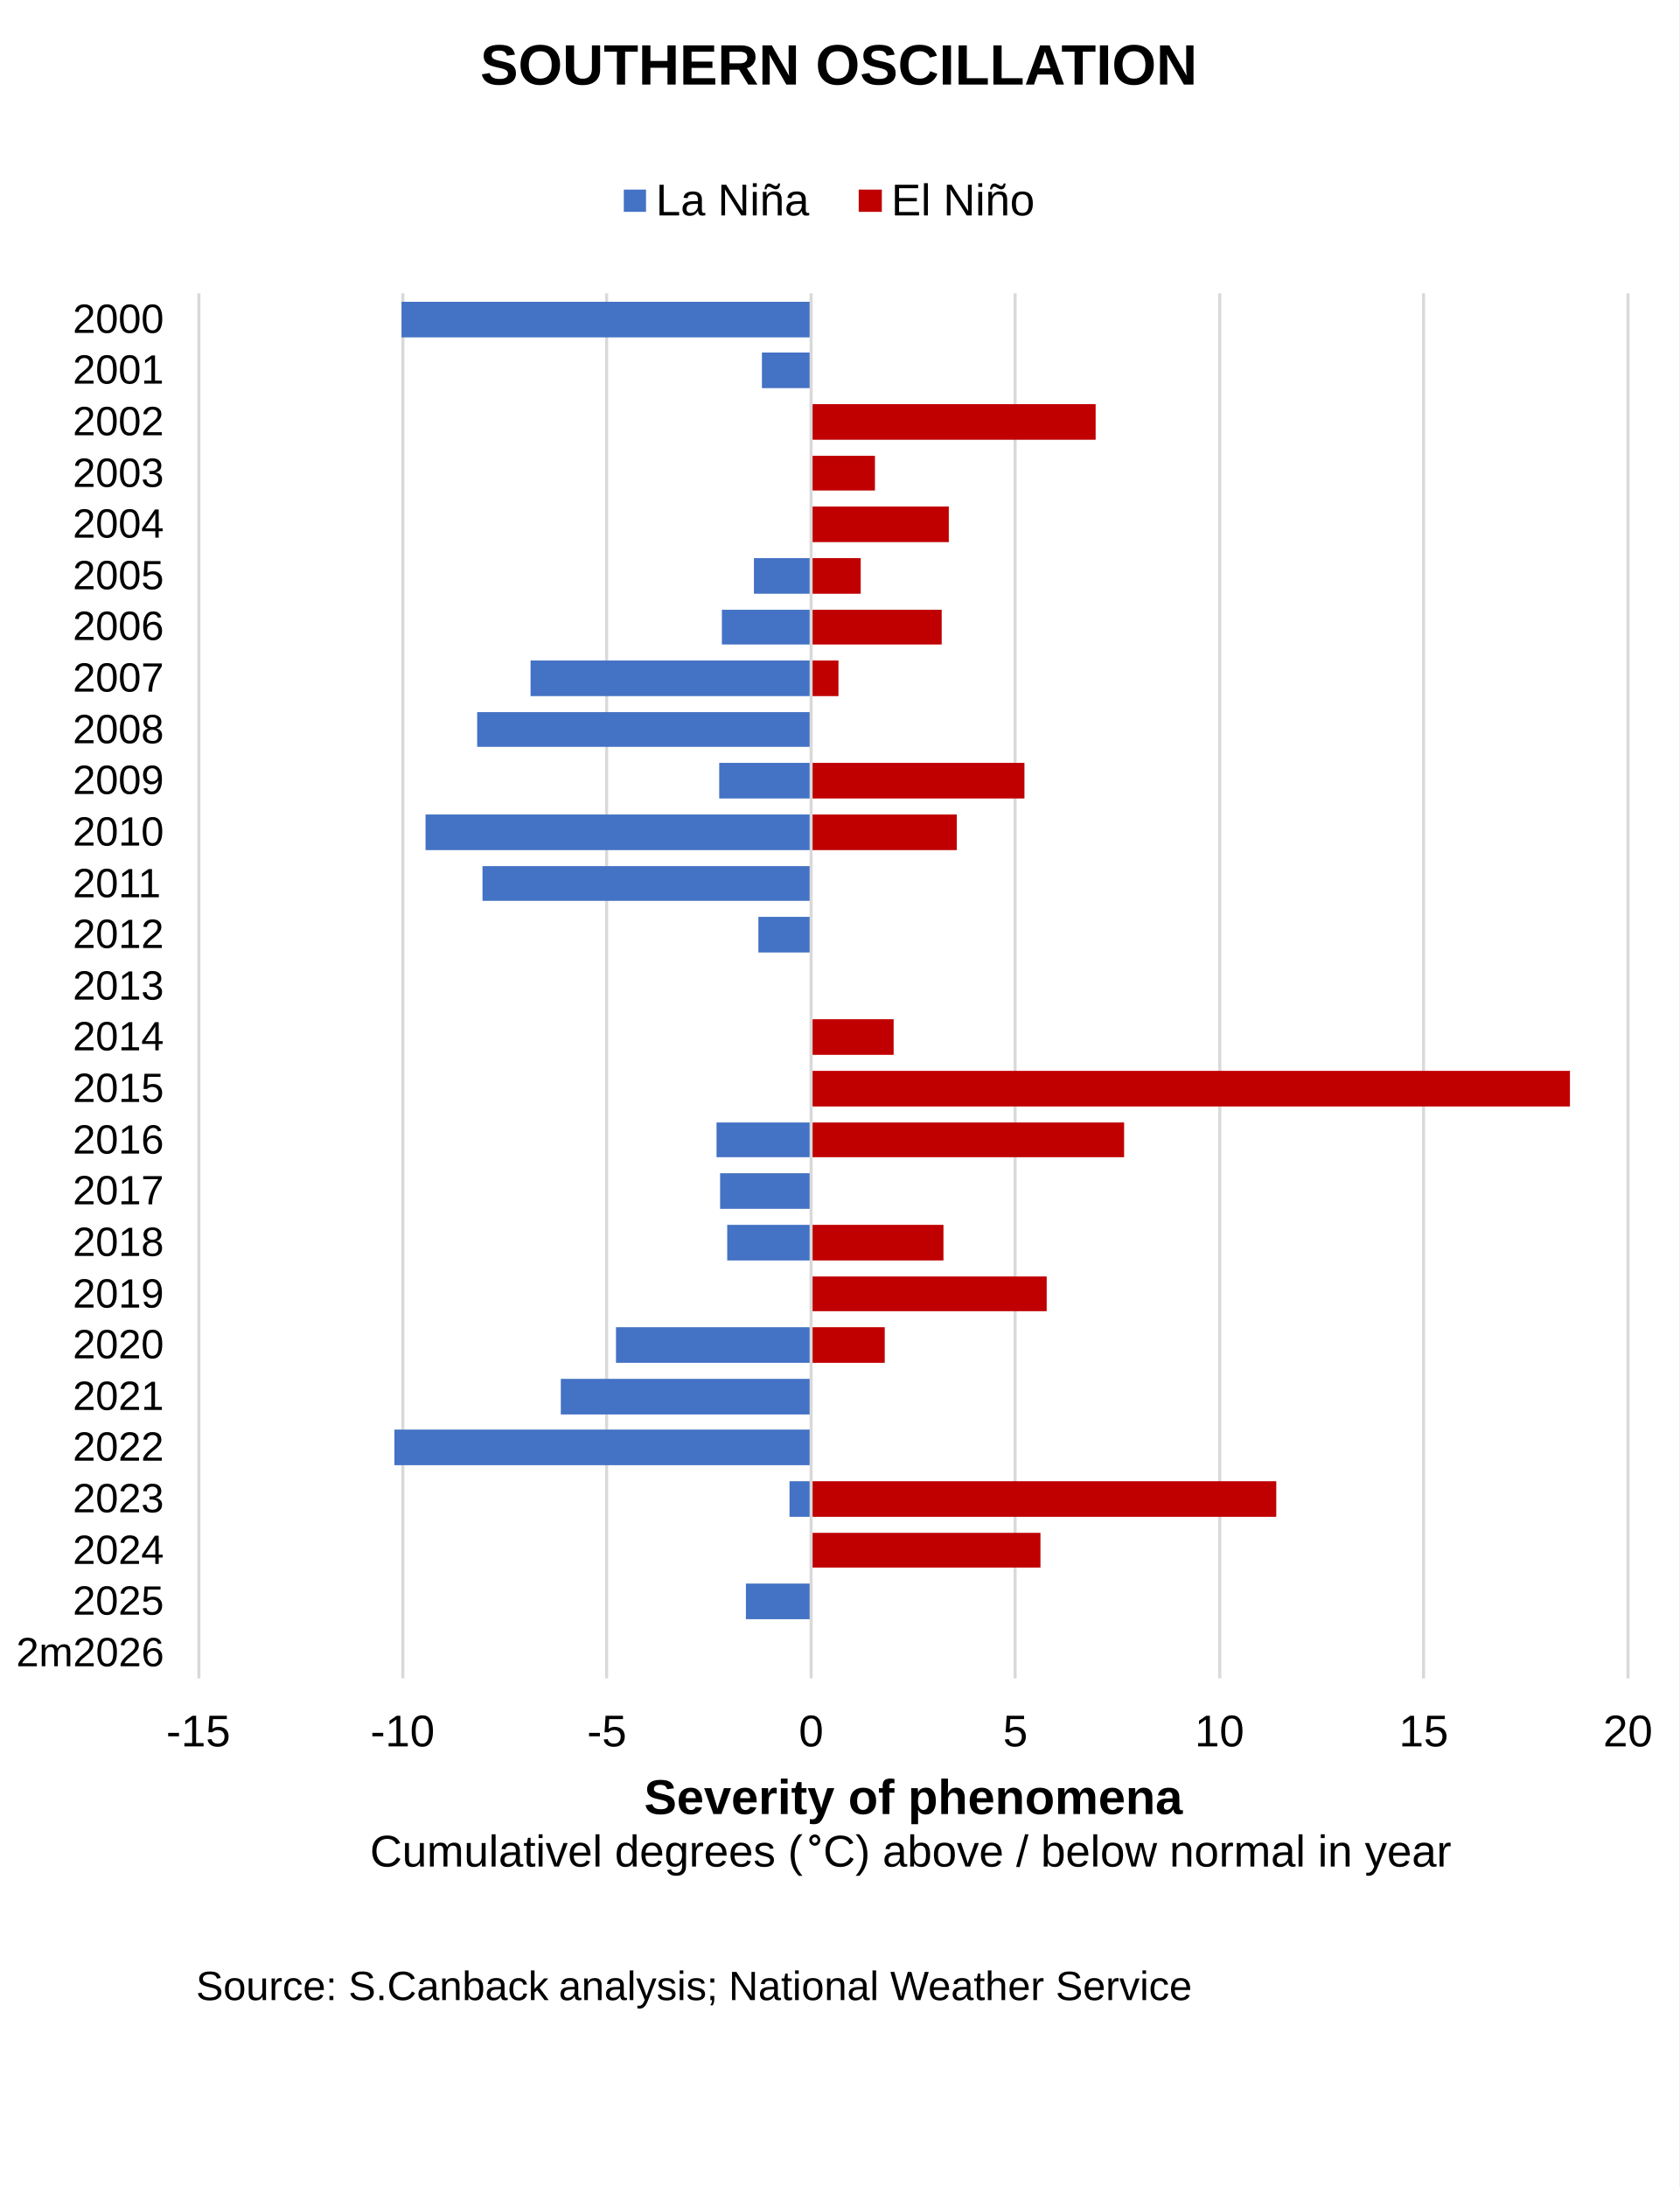
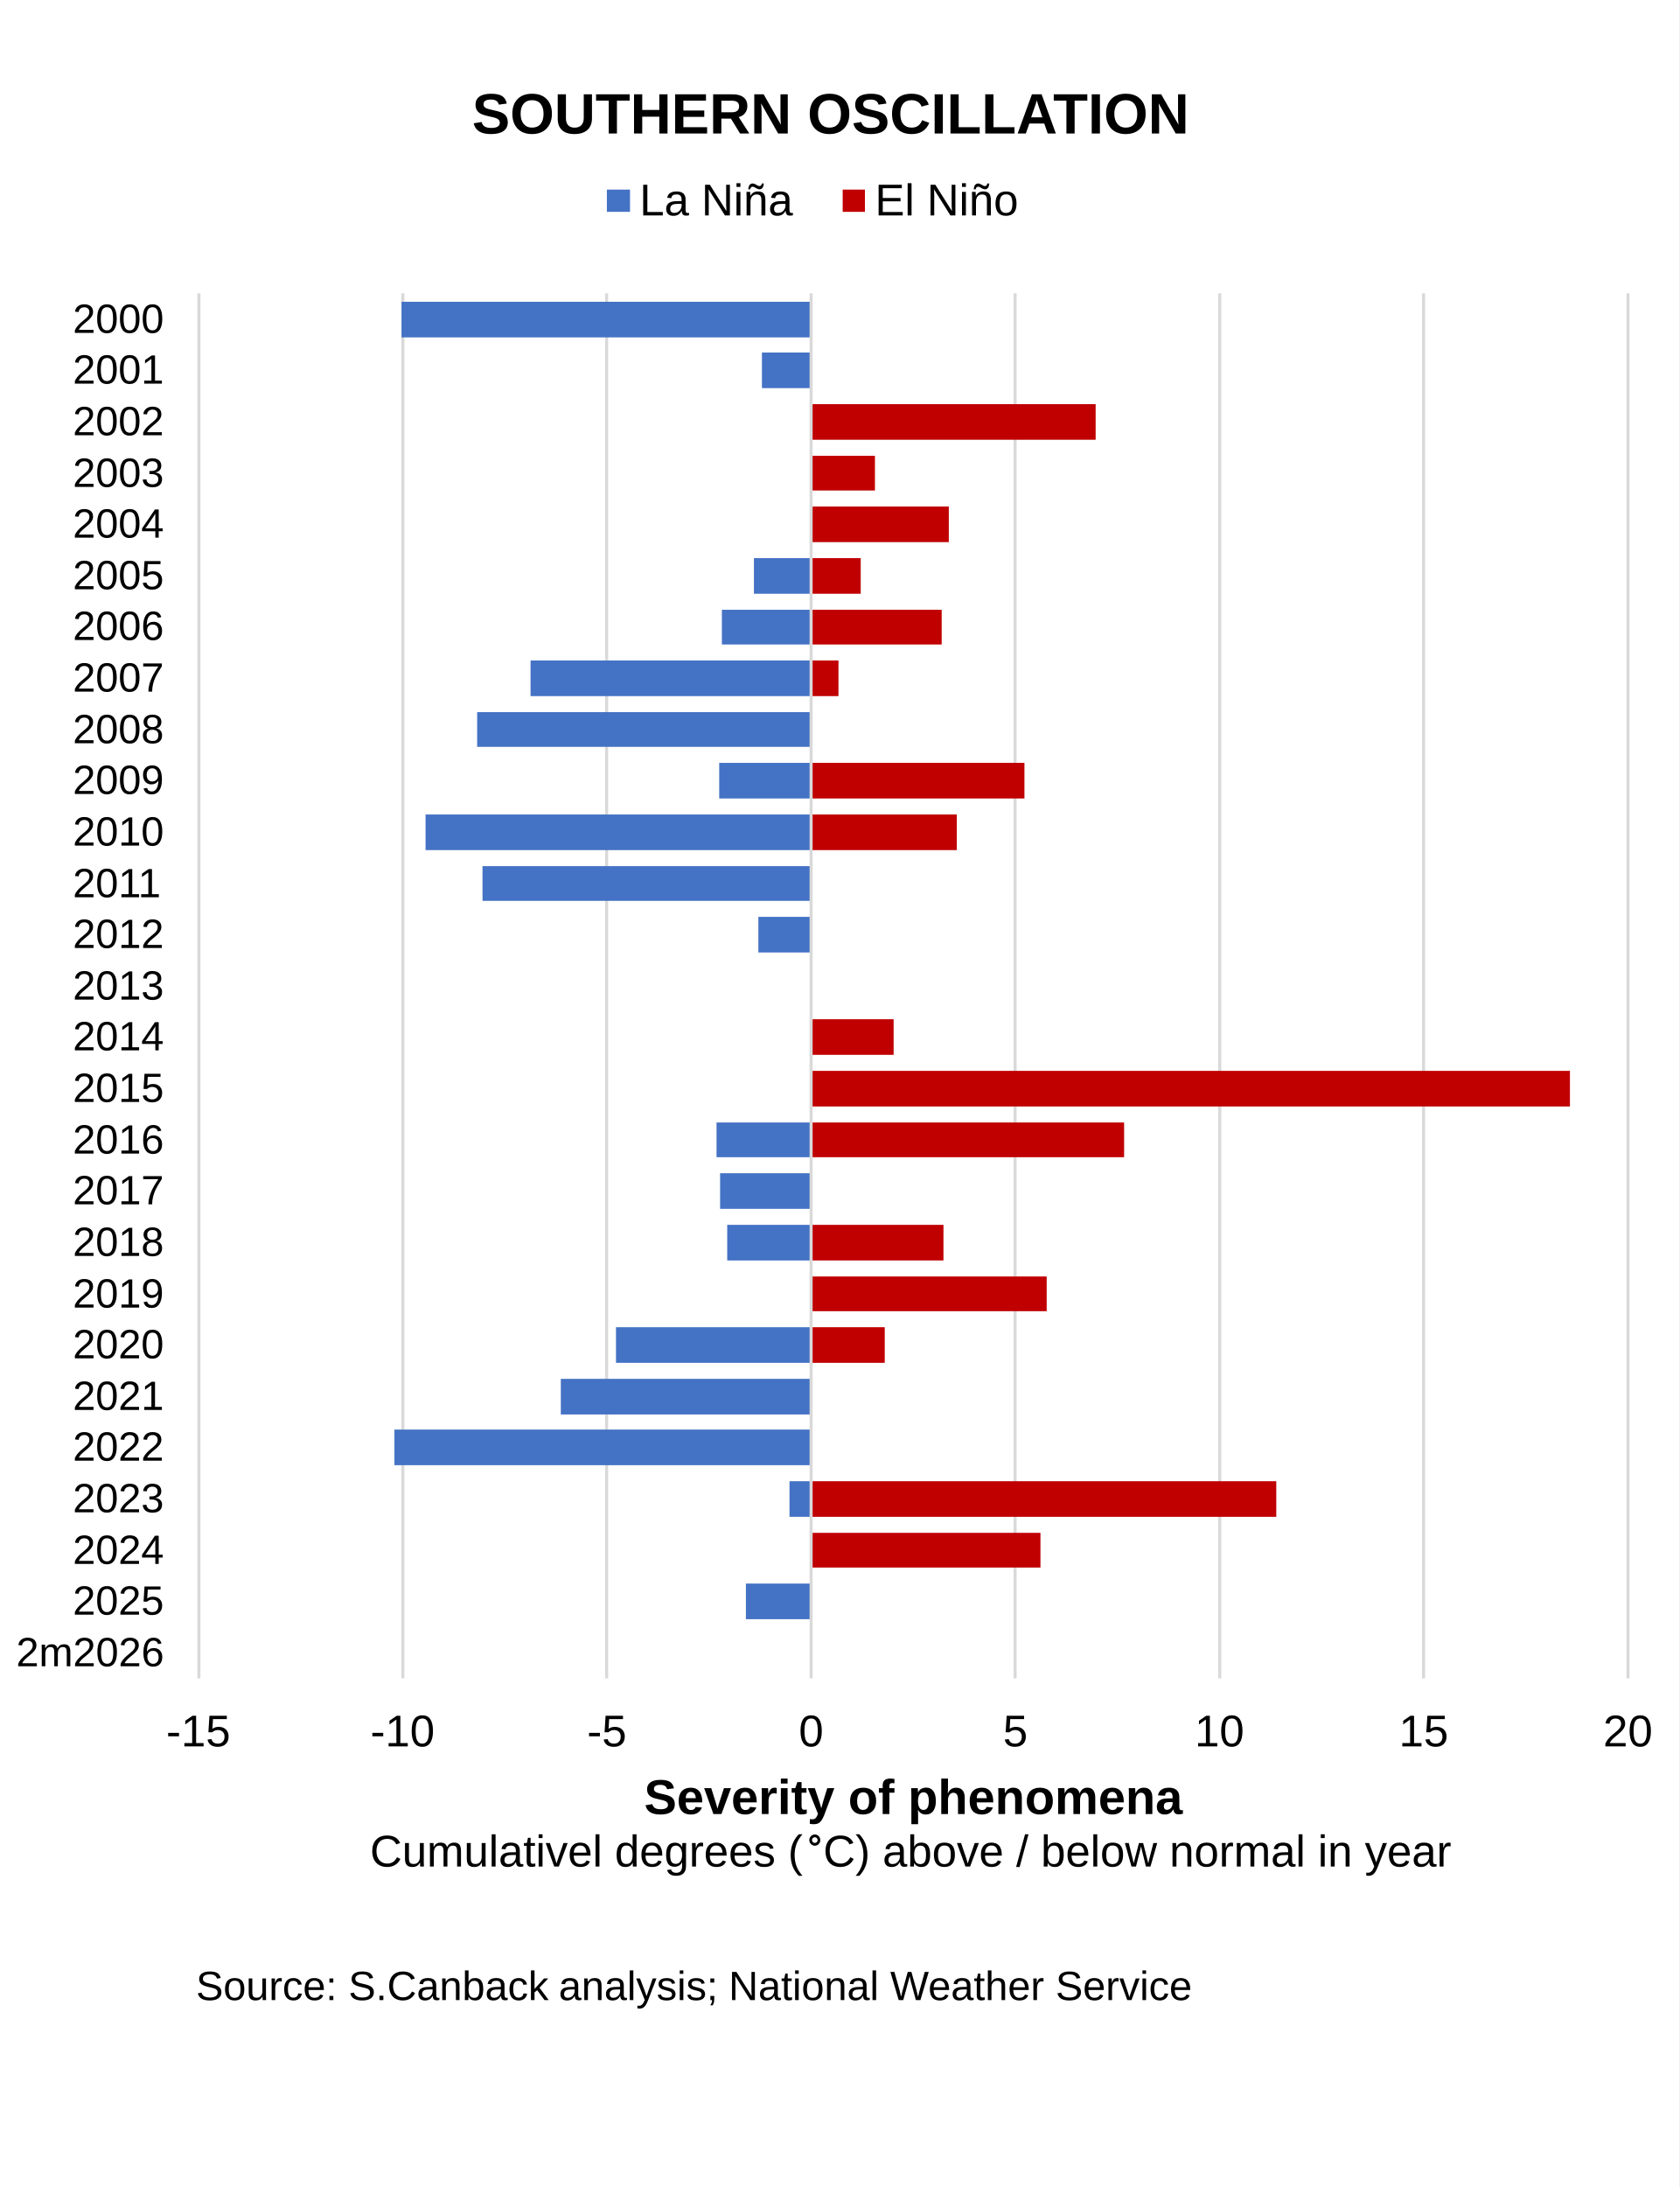
<svg xmlns="http://www.w3.org/2000/svg" width="1887" height="2457" xml:space="preserve" overflow="hidden">
  <defs>
    <clipPath id="clip0">
      <rect x="6557" y="788" width="1887" height="2457" />
    </clipPath>
  </defs>
  <g clip-path="url(#clip0)" transform="translate(-6557 -788)">
    <rect x="6557" y="788" width="1887" height="2457" fill="#FFFFFF" />
    <g>
      <path d="M6780.5 1117.5 6780.5 2673.5M7009.73 1117.5 7009.73 2673.5M7238.74 1117.5 7238.74 2673.5M7697.75 1117.5 7697.75 2673.5M7927.76 1117.5 7927.76 2673.5M8156.77 1117.5 8156.77 2673.5M8386.5 1117.5 8386.5 2673.5" stroke="#D9D9D9" stroke-width="3.438" stroke-linejoin="round" stroke-miterlimit="10" fill="none" />
    </g>
    <g>
      <path d="M7726.25 2549.08 7468.25 2549.08 7468.25 2510.08 7726.25 2510.08ZM7991.26 2492.08 7468.25 2492.08 7468.25 2452.08 7991.26 2452.08ZM7551.25 2319.08 7468.25 2319.08 7468.25 2279.07 7551.25 2279.07ZM7733.25 2261.07 7468.25 2261.07 7468.25 2222.07 7733.25 2222.07ZM7617.25 2204.07 7468.25 2204.07 7468.25 2164.07 7617.25 2164.07ZM7820.26 2088.07 7468.25 2088.07 7468.25 2049.07 7820.26 2049.07ZM8321.27 2031.07 7468.25 2031.07 7468.25 1991.07 8321.27 1991.07ZM7561.25 1973.06 7468.25 1973.06 7468.25 1933.06 7561.25 1933.06ZM7632.25 1743.06 7468.25 1743.06 7468.25 1703.06 7632.25 1703.06ZM7708.25 1685.06 7468.25 1685.06 7468.25 1645.05 7708.25 1645.05ZM7499.25 1570.05 7468.25 1570.05 7468.25 1530.05 7499.25 1530.05ZM7615.25 1512.05 7468.25 1512.05 7468.25 1473.05 7615.25 1473.05ZM7524.25 1455.05 7468.25 1455.05 7468.25 1415.05 7524.25 1415.05ZM7623.25 1397.05 7468.25 1397.05 7468.25 1357.04 7623.25 1357.04ZM7540.25 1339.04 7468.25 1339.04 7468.25 1300.04 7540.25 1300.04ZM7788.26 1282.04 7468.25 1282.04 7468.25 1242.04 7788.26 1242.04Z" fill="#C00000" />
    </g>
    <g>
      <path d="M7395.24 2607.09 7468.25 2607.09 7468.25 2567.08 7395.24 2567.08ZM7444.24 2492.08 7468.25 2492.08 7468.25 2452.08 7444.24 2452.08ZM7000.23 2434.08 7468.25 2434.08 7468.25 2394.08 7000.23 2394.08ZM7187.24 2377.08 7468.25 2377.08 7468.25 2337.08 7187.24 2337.08ZM7249.24 2319.08 7468.25 2319.08 7468.25 2279.07 7249.24 2279.07ZM7374.24 2204.07 7468.25 2204.07 7468.25 2164.07 7374.24 2164.07ZM7366.24 2146.07 7468.25 2146.07 7468.25 2106.07 7366.24 2106.07ZM7362.24 2088.07 7468.25 2088.07 7468.25 2049.07 7362.24 2049.07ZM7409.24 1858.06 7468.25 1858.06 7468.25 1818.06 7409.24 1818.06ZM7099.23 1800.06 7468.25 1800.06 7468.25 1761.06 7099.23 1761.06ZM7035.23 1743.06 7468.25 1743.06 7468.25 1703.06 7035.23 1703.06ZM7365.24 1685.06 7468.25 1685.06 7468.25 1645.05 7365.24 1645.05ZM7093.23 1627.05 7468.25 1627.05 7468.25 1588.05 7093.23 1588.05ZM7153.23 1570.05 7468.25 1570.05 7468.25 1530.05 7153.23 1530.05ZM7368.24 1512.05 7468.25 1512.05 7468.25 1473.05 7368.24 1473.05ZM7404.24 1455.05 7468.25 1455.05 7468.25 1415.05 7404.24 1415.05ZM7413.24 1224.04 7468.25 1224.04 7468.25 1184.04 7413.24 1184.04ZM7008.23 1167.04 7468.25 1167.04 7468.25 1127.04 7008.23 1127.04Z" fill="#4472C4" />
    </g>
    <g>
      <path d="M0 0 0 1556" stroke="#D9D9D9" stroke-width="3.438" stroke-linejoin="round" stroke-miterlimit="10" fill="none" fill-rule="evenodd" transform="matrix(1 0 0 -1 7468.5 2673.5)" />
    </g>
    <g>
      <text font-family="Arial,Arial_MSFontService,sans-serif" font-weight="400" font-size="50" transform="matrix(1 0 0 1 6743.75 2750)">-15</text>
    </g>
    <g>
      <text font-family="Arial,Arial_MSFontService,sans-serif" font-weight="400" font-size="50" transform="matrix(1 0 0 1 6973.24 2750)">-10</text>
    </g>
    <g>
      <text font-family="Arial,Arial_MSFontService,sans-serif" font-weight="400" font-size="50" transform="matrix(1 0 0 1 7216.76 2750)">-5</text>
    </g>
    <g>
      <text font-family="Arial,Arial_MSFontService,sans-serif" font-weight="400" font-size="50" transform="matrix(1 0 0 1 7454.65 2750)">0</text>
    </g>
    <g>
      <text font-family="Arial,Arial_MSFontService,sans-serif" font-weight="400" font-size="50" transform="matrix(1 0 0 1 7684.14 2750)">5</text>
    </g>
    <g>
      <text font-family="Arial,Arial_MSFontService,sans-serif" font-weight="400" font-size="50" transform="matrix(1 0 0 1 7899.6 2750)">10</text>
    </g>
    <g>
      <text font-family="Arial,Arial_MSFontService,sans-serif" font-weight="400" font-size="50" transform="matrix(1 0 0 1 8129.09 2750)">15</text>
    </g>
    <g>
      <text font-family="Arial,Arial_MSFontService,sans-serif" font-weight="400" font-size="50" transform="matrix(1 0 0 1 8358.58 2750)">20</text>
    </g>
    <g>
      <text font-family="Arial,Arial_MSFontService,sans-serif" font-weight="400" font-size="46" transform="matrix(1 0 0 1 6575.16 2660)">2m2026</text>
    </g>
    <g>
      <text font-family="Arial,Arial_MSFontService,sans-serif" font-weight="400" font-size="46" transform="matrix(1 0 0 1 6638.82 2602)">2025</text>
    </g>
    <g>
      <text font-family="Arial,Arial_MSFontService,sans-serif" font-weight="400" font-size="46" transform="matrix(1 0 0 1 6638.82 2545)">2024</text>
    </g>
    <g>
      <text font-family="Arial,Arial_MSFontService,sans-serif" font-weight="400" font-size="46" transform="matrix(1 0 0 1 6638.82 2487)">2023</text>
    </g>
    <g>
      <text font-family="Arial,Arial_MSFontService,sans-serif" font-weight="400" font-size="46" transform="matrix(1 0 0 1 6638.82 2429)">2022</text>
    </g>
    <g>
      <text font-family="Arial,Arial_MSFontService,sans-serif" font-weight="400" font-size="46" transform="matrix(1 0 0 1 6638.82 2372)">2021</text>
    </g>
    <g>
      <text font-family="Arial,Arial_MSFontService,sans-serif" font-weight="400" font-size="46" transform="matrix(1 0 0 1 6638.82 2314)">2020</text>
    </g>
    <g>
      <text font-family="Arial,Arial_MSFontService,sans-serif" font-weight="400" font-size="46" transform="matrix(1 0 0 1 6638.82 2257)">2019</text>
    </g>
    <g>
      <text font-family="Arial,Arial_MSFontService,sans-serif" font-weight="400" font-size="46" transform="matrix(1 0 0 1 6638.82 2199)">2018</text>
    </g>
    <g>
      <text font-family="Arial,Arial_MSFontService,sans-serif" font-weight="400" font-size="46" transform="matrix(1 0 0 1 6638.82 2141)">2017</text>
    </g>
    <g>
      <text font-family="Arial,Arial_MSFontService,sans-serif" font-weight="400" font-size="46" transform="matrix(1 0 0 1 6638.82 2084)">2016</text>
    </g>
    <g>
      <text font-family="Arial,Arial_MSFontService,sans-serif" font-weight="400" font-size="46" transform="matrix(1 0 0 1 6638.82 2026)">2015</text>
    </g>
    <g>
      <text font-family="Arial,Arial_MSFontService,sans-serif" font-weight="400" font-size="46" transform="matrix(1 0 0 1 6638.82 1968)">2014</text>
    </g>
    <g>
      <text font-family="Arial,Arial_MSFontService,sans-serif" font-weight="400" font-size="46" transform="matrix(1 0 0 1 6638.82 1911)">2013</text>
    </g>
    <g>
      <text font-family="Arial,Arial_MSFontService,sans-serif" font-weight="400" font-size="46" transform="matrix(1 0 0 1 6638.82 1853)">2012</text>
    </g>
    <g>
      <text font-family="Arial,Arial_MSFontService,sans-serif" font-weight="400" font-size="46" transform="matrix(1 0 0 1 6638.82 1796)">2011</text>
    </g>
    <g>
      <text font-family="Arial,Arial_MSFontService,sans-serif" font-weight="400" font-size="46" transform="matrix(1 0 0 1 6638.82 1738)">2010</text>
    </g>
    <g>
      <text font-family="Arial,Arial_MSFontService,sans-serif" font-weight="400" font-size="46" transform="matrix(1 0 0 1 6638.82 1680)">2009</text>
    </g>
    <g>
      <text font-family="Arial,Arial_MSFontService,sans-serif" font-weight="400" font-size="46" transform="matrix(1 0 0 1 6638.82 1623)">2008</text>
    </g>
    <g>
      <text font-family="Arial,Arial_MSFontService,sans-serif" font-weight="400" font-size="46" transform="matrix(1 0 0 1 6638.82 1565)">2007</text>
    </g>
    <g>
      <text font-family="Arial,Arial_MSFontService,sans-serif" font-weight="400" font-size="46" transform="matrix(1 0 0 1 6638.82 1507)">2006</text>
    </g>
    <g>
      <text font-family="Arial,Arial_MSFontService,sans-serif" font-weight="400" font-size="46" transform="matrix(1 0 0 1 6638.82 1450)">2005</text>
    </g>
    <g>
      <text font-family="Arial,Arial_MSFontService,sans-serif" font-weight="400" font-size="46" transform="matrix(1 0 0 1 6638.82 1392)">2004</text>
    </g>
    <g>
      <text font-family="Arial,Arial_MSFontService,sans-serif" font-weight="400" font-size="46" transform="matrix(1 0 0 1 6638.82 1335)">2003</text>
    </g>
    <g>
      <text font-family="Arial,Arial_MSFontService,sans-serif" font-weight="400" font-size="46" transform="matrix(1 0 0 1 6638.82 1277)">2002</text>
    </g>
    <g>
      <text font-family="Arial,Arial_MSFontService,sans-serif" font-weight="400" font-size="46" transform="matrix(1 0 0 1 6638.82 1219)">2001</text>
    </g>
    <g>
      <text font-family="Arial,Arial_MSFontService,sans-serif" font-weight="400" font-size="46" transform="matrix(1 0 0 1 6638.82 1162)">2000</text>
    </g>
    <g>
      <text font-family="Arial,Arial_MSFontService,sans-serif" font-weight="700" font-size="55" transform="matrix(1 0 0 1 7280.83 2826)">Severity of phenomena</text>
    </g>
    <g>
      <text font-family="Arial,Arial_MSFontService,sans-serif" font-weight="400" font-size="50" transform="matrix(1 0 0 1 6972.78 2885)">Cumulativel degrees (</text>
    </g>
    <g>
      <text font-family="Roboto,Roboto_MSFontService,sans-serif" font-weight="400" font-size="50" transform="matrix(1 0 0 1 7463.29 2885)">°</text>
    </g>
    <g>
      <text font-family="Arial,Arial_MSFontService,sans-serif" font-weight="400" font-size="50" transform="matrix(1 0 0 1 7482.13 2885)">C) above / below normal in year</text>
    </g>
    <g>
-       <text font-family="Arial,Arial_MSFontService,sans-serif" font-weight="700" font-size="64" transform="matrix(1 0 0 1 7096.63 883)">SOUTHERN OSCILLATION</text>
+       <text font-family="Arial,Arial_MSFontService,sans-serif" font-weight="700" font-size="64" transform="matrix(1 0 0 1 7087.46 938)">SOUTHERN OSCILLATION</text>
    </g>
    <g>
-       <rect x="7258" y="1001" width="25" height="25" fill="#4472C4" />
+       <rect x="7239" y="1001" width="26" height="25" fill="#4472C4" />
    </g>
    <g>
-       <text font-family="Arial,Arial_MSFontService,sans-serif" font-weight="400" font-size="50" transform="matrix(1 0 0 1 7294.05 1030)">La Niña</text>
+       <text font-family="Arial,Arial_MSFontService,sans-serif" font-weight="400" font-size="50" transform="matrix(1 0 0 1 7275.72 1030)">La Niña</text>
    </g>
    <g>
-       <rect x="7522" y="1001" width="26" height="25" fill="#C00000" />
+       <rect x="7504" y="1001" width="25" height="25" fill="#C00000" />
    </g>
    <g>
-       <text font-family="Arial,Arial_MSFontService,sans-serif" font-weight="400" font-size="50" transform="matrix(1 0 0 1 7558.6 1030)">El Niño</text>
+       <text font-family="Arial,Arial_MSFontService,sans-serif" font-weight="400" font-size="50" transform="matrix(1 0 0 1 7540.27 1030)">El Niño</text>
    </g>
    <g>
      <g>
        <text font-family="Arial,Arial_MSFontService,sans-serif" font-weight="400" font-size="46" transform="matrix(1 0 0 1 6777.24 3035)">Source: S.Canback</text>
      </g>
    </g>
    <g>
      <g>
        <text font-family="Arial,Arial_MSFontService,sans-serif" font-weight="400" font-size="46" transform="matrix(1 0 0 1 7184.84 3035)">analysis; </text>
      </g>
    </g>
    <g>
      <g>
        <text font-family="Arial,Arial_MSFontService,sans-serif" font-weight="400" font-size="46" transform="matrix(1 0 0 1 7375.87 3035)">National Weather Service</text>
      </g>
    </g>
  </g>
</svg>
